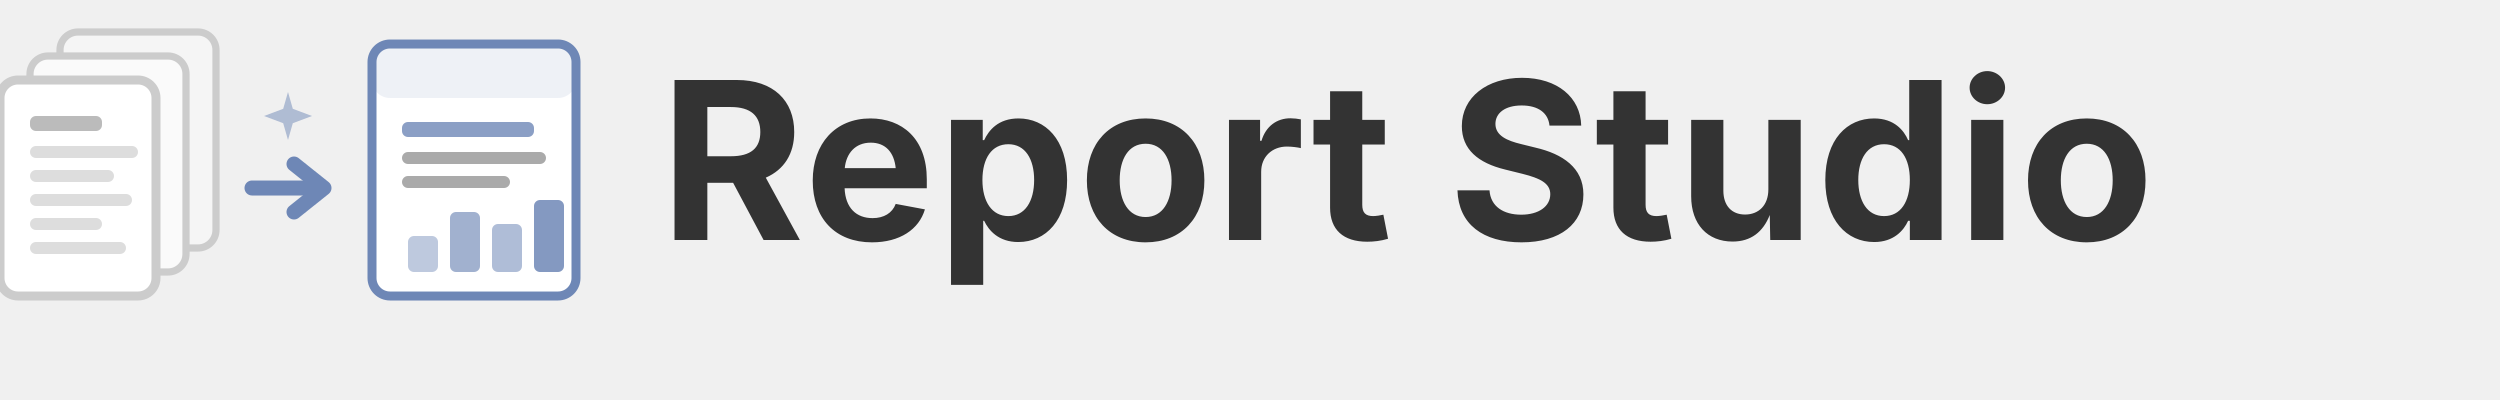
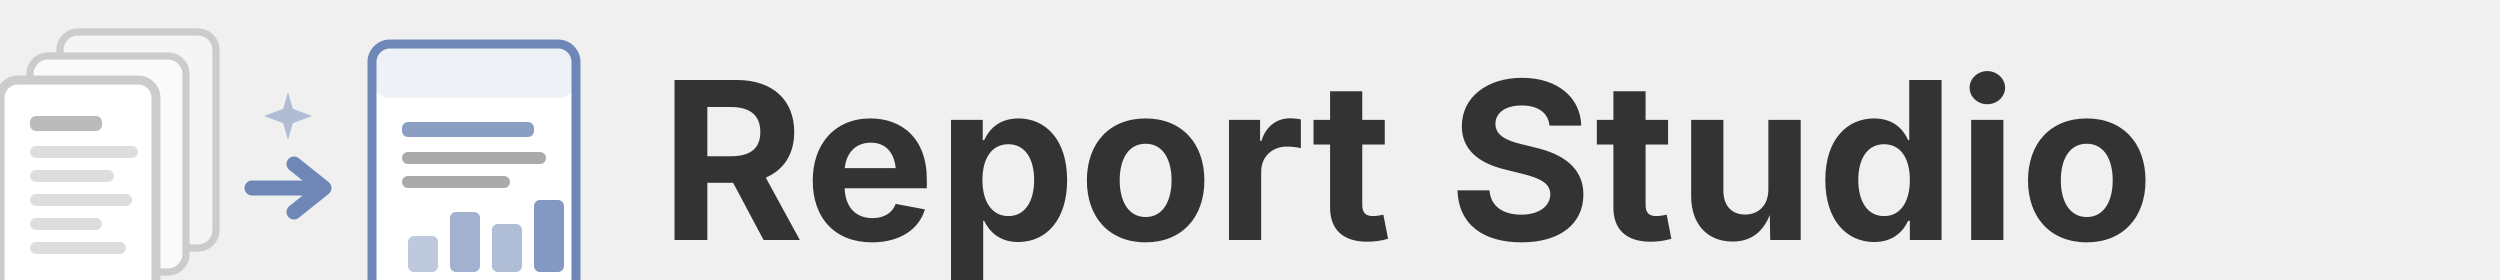
- <svg xmlns="http://www.w3.org/2000/svg" width="250" height="40" viewBox="0 0 250 40" fill="none">
+ <svg xmlns="http://www.w3.org/2000/svg" width="250" height="28" viewBox="0 0 250 28" fill="none">
  <g transform="translate(0, 2) scale(0.6)">
    <rect x="10" y="2" width="26" height="36" rx="3" fill="#F5F5F5" stroke="#CCC" stroke-width="1.2" />
    <rect x="5" y="6" width="26" height="36" rx="3" fill="#FAFAFA" stroke="#CCC" stroke-width="1.2" />
    <rect x="0" y="10" width="26" height="36" rx="3" fill="white" stroke="#CCC" stroke-width="1.5" />
    <rect x="5" y="16" width="12" height="2.5" rx="1" fill="#BBB" />
    <rect x="5" y="21" width="18" height="2" rx="1" fill="#DDD" />
    <rect x="5" y="25" width="14" height="2" rx="1" fill="#DDD" />
    <rect x="5" y="29" width="17" height="2" rx="1" fill="#DDD" />
    <rect x="5" y="33" width="12" height="2" rx="1" fill="#DDD" />
    <rect x="5" y="37" width="16" height="2" rx="1" fill="#DDD" />
    <path d="M42 28 L52 28" stroke="#6E87B6" stroke-width="2.5" stroke-linecap="round" />
    <path d="M49 24 L54 28 L49 32" stroke="#6E87B6" stroke-width="2.5" stroke-linecap="round" stroke-linejoin="round" />
    <g transform="translate(44 12)" fill="#6E87B6" opacity="0.5">
      <path d="M4 0 L4.8 2.8 L8 4 L4.8 5.2 L4 8 L3.2 5.2 L0 4 L3.2 2.8 Z" />
    </g>
    <rect x="62" y="4" width="34" height="42" rx="3" fill="white" stroke="#6E87B6" stroke-width="1.5" />
    <rect x="62" y="4" width="34" height="9" rx="3" fill="#6E87B6" opacity="0.12" />
    <rect x="67" y="17" width="22" height="2.5" rx="1" fill="#6E87B6" opacity="0.8" />
    <rect x="67" y="22" width="24" height="2" rx="1" fill="#AAA" />
    <rect x="67" y="26" width="18" height="2" rx="1" fill="#AAA" />
    <rect x="68" y="36" width="5" height="6" rx="1" fill="#6E87B6" opacity="0.45" />
    <rect x="75" y="32" width="5" height="10" rx="1" fill="#6E87B6" opacity="0.65" />
    <rect x="82" y="34" width="5" height="8" rx="1" fill="#6E87B6" opacity="0.55" />
    <rect x="89" y="30" width="5" height="12" rx="1" fill="#6E87B6" opacity="0.85" />
  </g>
  <text x="66" y="24" font-family="'Inter', 'Noto Sans JP', sans-serif" font-size="22" font-weight="700" fill="#333" letter-spacing="0.01em">Report Studio</text>
</svg>
